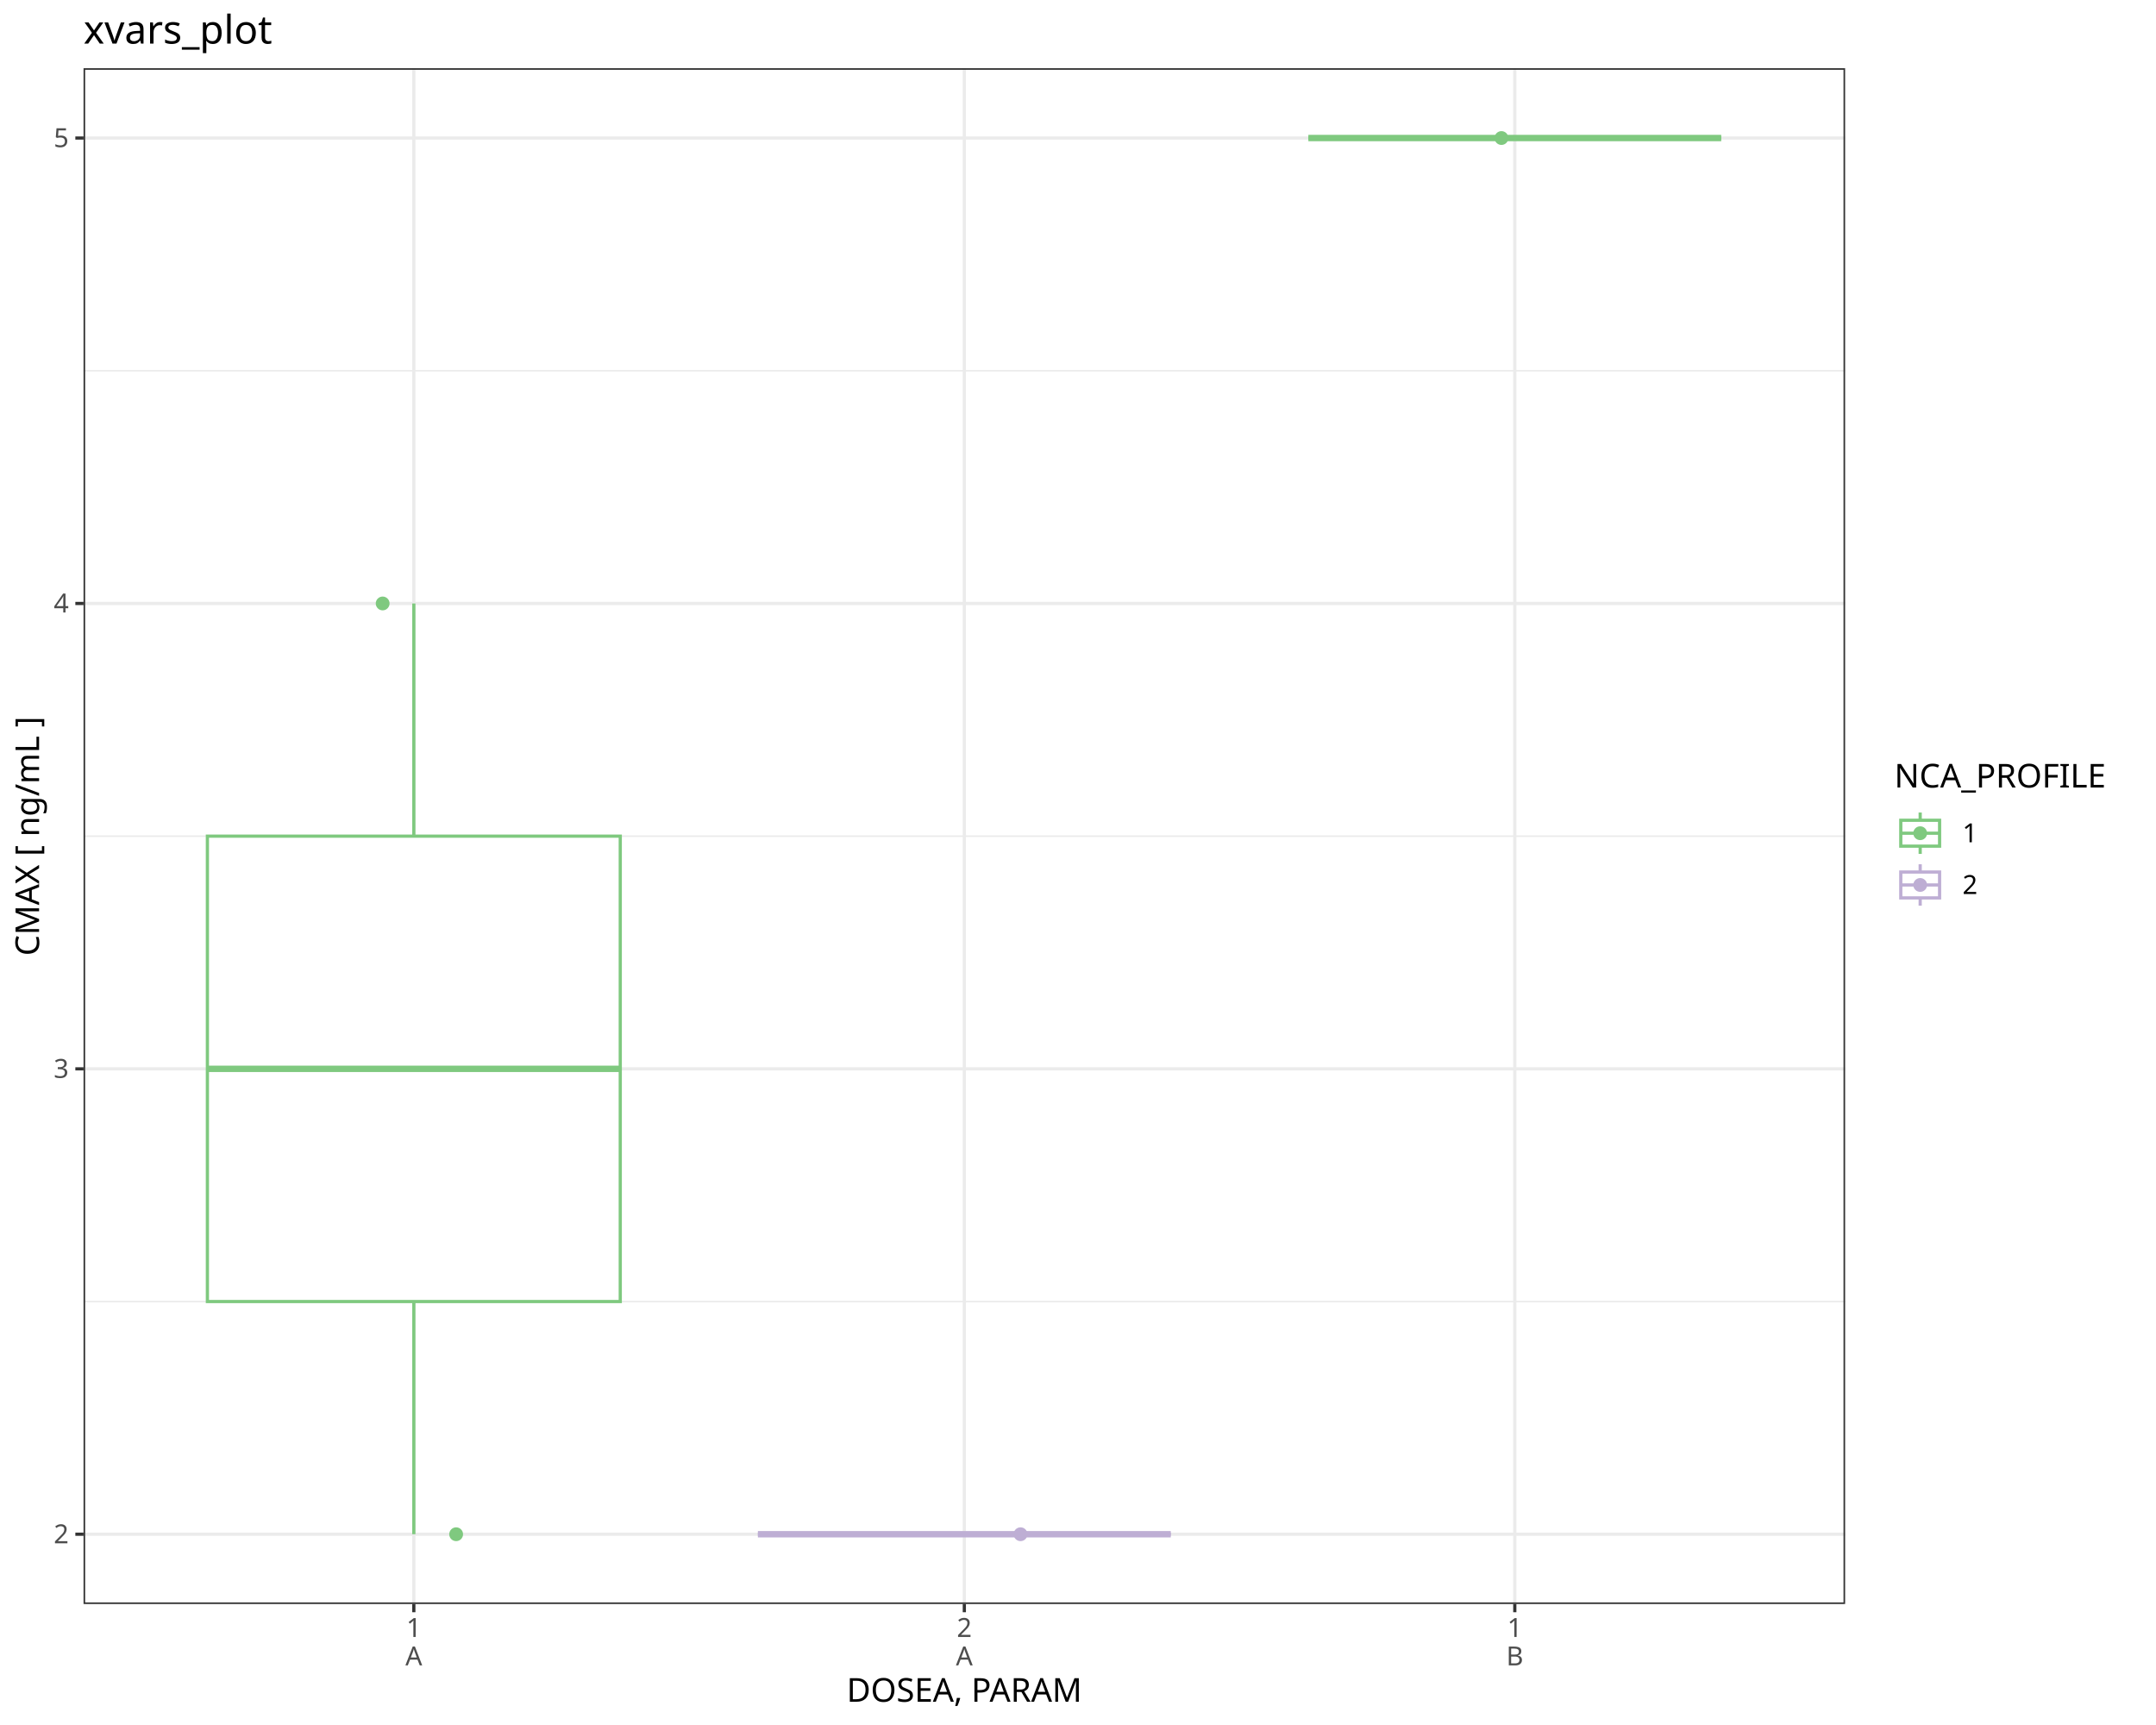
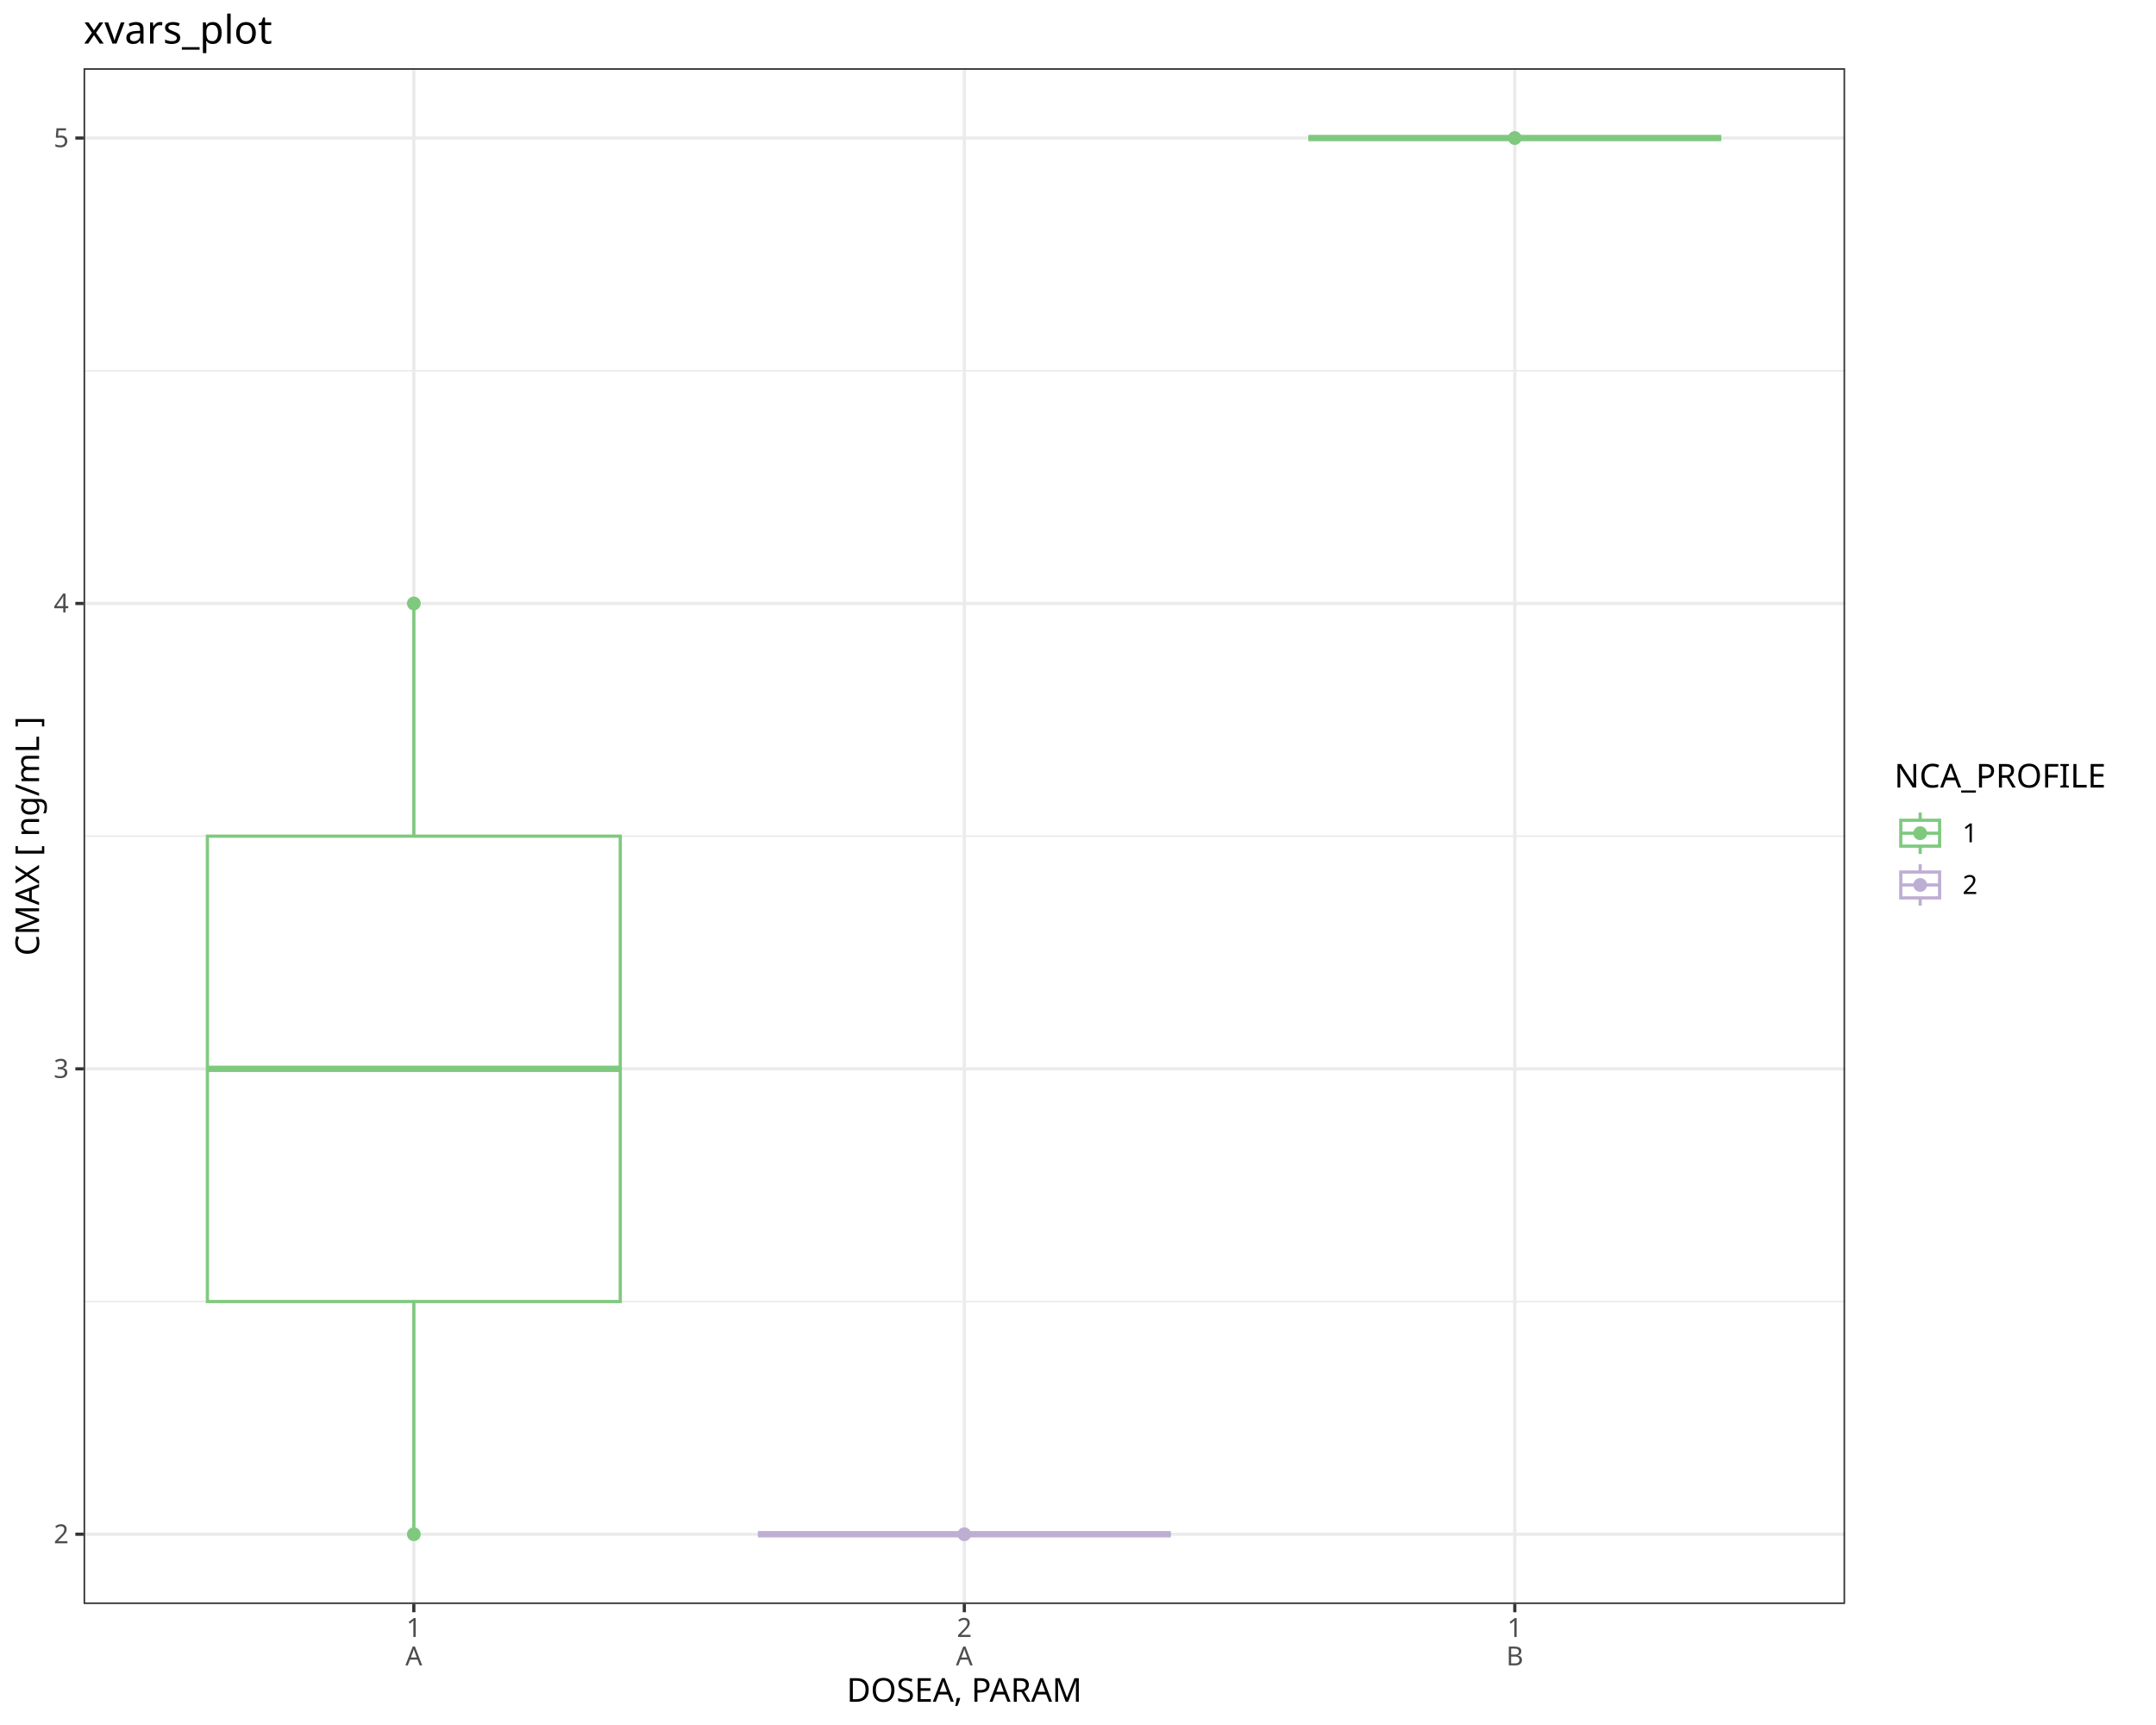
<svg xmlns="http://www.w3.org/2000/svg" class="svglite" data-engine-version="2.0" width="720.00pt" height="576.00pt" viewBox="0 0 720.00 576.00">
  <defs>
    <style type="text/css">
    .svglite line, .svglite polyline, .svglite polygon, .svglite path, .svglite rect, .svglite circle {
      fill: none;
      stroke: #000000;
      stroke-linecap: round;
      stroke-linejoin: round;
      stroke-miterlimit: 10.00;
    }
  </style>
  </defs>
  <rect width="100%" height="100%" style="stroke: none; fill: #FFFFFF;" />
  <defs>
    <clipPath id="cpMC4wMHw3MjAuMDB8MC4wMHw1NzYuMDA=">
      <rect x="0.00" y="0.00" width="720.00" height="576.00" />
    </clipPath>
  </defs>
  <g clip-path="url(#cpMC4wMHw3MjAuMDB8MC4wMHw1NzYuMDA=)">
    <rect x="-0" y="0.00" width="720.00" height="576.00" style="stroke-width: 1.07; stroke: #FFFFFF; fill: #FFFFFF;" />
  </g>
  <defs>
    <clipPath id="cpMjcuOTB8NjE2LjE3fDIyLjc4fDUzNS42MQ==">
      <rect x="27.90" y="22.78" width="588.28" height="512.83" />
    </clipPath>
  </defs>
  <g clip-path="url(#cpMjcuOTB8NjE2LjE3fDIyLjc4fDUzNS42MQ==)">
    <rect x="27.90" y="22.78" width="588.28" height="512.83" style="stroke-width: 1.07; stroke: none; fill: #FFFFFF;" />
    <polyline points="27.90,434.60 616.17,434.60 " style="stroke-width: 0.53; stroke: #EBEBEB; stroke-linecap: butt;" />
    <polyline points="27.90,279.20 616.17,279.20 " style="stroke-width: 0.53; stroke: #EBEBEB; stroke-linecap: butt;" />
    <polyline points="27.90,123.79 616.17,123.79 " style="stroke-width: 0.53; stroke: #EBEBEB; stroke-linecap: butt;" />
    <polyline points="27.90,512.30 616.17,512.30 " style="stroke-width: 1.07; stroke: #EBEBEB; stroke-linecap: butt;" />
    <polyline points="27.90,356.90 616.17,356.90 " style="stroke-width: 1.07; stroke: #EBEBEB; stroke-linecap: butt;" />
    <polyline points="27.90,201.50 616.17,201.50 " style="stroke-width: 1.07; stroke: #EBEBEB; stroke-linecap: butt;" />
    <polyline points="27.90,46.09 616.17,46.09 " style="stroke-width: 1.07; stroke: #EBEBEB; stroke-linecap: butt;" />
    <polyline points="138.20,535.61 138.20,22.78 " style="stroke-width: 1.07; stroke: #EBEBEB; stroke-linecap: butt;" />
    <polyline points="322.04,535.61 322.04,22.78 " style="stroke-width: 1.07; stroke: #EBEBEB; stroke-linecap: butt;" />
    <polyline points="505.87,535.61 505.87,22.78 " style="stroke-width: 1.07; stroke: #EBEBEB; stroke-linecap: butt;" />
    <line x1="138.20" y1="279.20" x2="138.20" y2="201.50" style="stroke-width: 1.07; stroke: #7FC97F; stroke-linecap: butt;" />
    <line x1="138.20" y1="434.60" x2="138.20" y2="512.30" style="stroke-width: 1.07; stroke: #7FC97F; stroke-linecap: butt;" />
    <polygon points="69.26,279.20 69.26,434.60 207.14,434.60 207.14,279.20 69.26,279.20 " style="stroke-width: 1.07; stroke: #7FC97F; stroke-linecap: butt; stroke-linejoin: miter; fill: #FFFFFF;" />
    <line x1="69.26" y1="356.90" x2="207.14" y2="356.90" style="stroke-width: 2.13; stroke: #7FC97F; stroke-linecap: butt; stroke-linejoin: miter;" />
    <line x1="322.04" y1="512.30" x2="322.04" y2="512.30" style="stroke-width: 1.07; stroke: #BEAED4; stroke-linecap: butt;" />
    <line x1="322.04" y1="512.30" x2="322.04" y2="512.30" style="stroke-width: 1.07; stroke: #BEAED4; stroke-linecap: butt;" />
    <polygon points="253.10,512.30 253.10,512.30 390.98,512.30 390.98,512.30 253.10,512.30 " style="stroke-width: 1.07; stroke: #BEAED4; stroke-linecap: butt; stroke-linejoin: miter; fill: #FFFFFF;" />
    <line x1="253.10" y1="512.30" x2="390.98" y2="512.30" style="stroke-width: 2.13; stroke: #BEAED4; stroke-linecap: butt; stroke-linejoin: miter;" />
    <line x1="505.87" y1="46.09" x2="505.87" y2="46.09" style="stroke-width: 1.07; stroke: #7FC97F; stroke-linecap: butt;" />
    <line x1="505.87" y1="46.09" x2="505.87" y2="46.09" style="stroke-width: 1.07; stroke: #7FC97F; stroke-linecap: butt;" />
    <polygon points="436.93,46.09 436.93,46.09 574.81,46.09 574.81,46.09 436.93,46.09 " style="stroke-width: 1.07; stroke: #7FC97F; stroke-linecap: butt; stroke-linejoin: miter; fill: #FFFFFF;" />
    <line x1="436.93" y1="46.09" x2="574.81" y2="46.09" style="stroke-width: 2.13; stroke: #7FC97F; stroke-linecap: butt; stroke-linejoin: miter;" />
-     <circle cx="127.79" cy="201.50" r="1.95" style="stroke-width: 0.71; stroke: #7FC97F; fill: #7FC97F;" />
-     <circle cx="152.33" cy="512.30" r="1.95" style="stroke-width: 0.71; stroke: #7FC97F; fill: #7FC97F;" />
-     <circle cx="501.41" cy="46.09" r="1.95" style="stroke-width: 0.71; stroke: #7FC97F; fill: #7FC97F;" />
-     <circle cx="340.81" cy="512.30" r="1.95" style="stroke-width: 0.71; stroke: #BEAED4; fill: #BEAED4;" />
+     <circle cx="138.20" cy="201.50" r="1.95" style="stroke-width: 0.71; stroke: #7FC97F; fill: #7FC97F;" />
+     <circle cx="138.20" cy="512.30" r="1.95" style="stroke-width: 0.71; stroke: #7FC97F; fill: #7FC97F;" />
+     <circle cx="505.87" cy="46.09" r="1.95" style="stroke-width: 0.71; stroke: #7FC97F; fill: #7FC97F;" />
+     <circle cx="322.04" cy="512.30" r="1.95" style="stroke-width: 0.71; stroke: #BEAED4; fill: #BEAED4;" />
    <rect x="27.90" y="22.78" width="588.28" height="512.83" style="stroke-width: 1.07; stroke: #333333;" />
  </g>
  <g clip-path="url(#cpMC4wMHw3MjAuMDB8MC4wMHw1NzYuMDA=)">
    <text x="22.97" y="515.33" text-anchor="end" style="font-size: 8.80px; fill: #4D4D4D; font-family: sans;" textLength="4.89px" lengthAdjust="spacingAndGlyphs">2</text>
    <text x="22.97" y="359.92" text-anchor="end" style="font-size: 8.80px; fill: #4D4D4D; font-family: sans;" textLength="4.89px" lengthAdjust="spacingAndGlyphs">3</text>
    <text x="22.97" y="204.52" text-anchor="end" style="font-size: 8.80px; fill: #4D4D4D; font-family: sans;" textLength="4.89px" lengthAdjust="spacingAndGlyphs">4</text>
    <text x="22.97" y="49.12" text-anchor="end" style="font-size: 8.80px; fill: #4D4D4D; font-family: sans;" textLength="4.89px" lengthAdjust="spacingAndGlyphs">5</text>
    <polyline points="25.16,512.30 27.90,512.30 " style="stroke-width: 1.07; stroke: #333333; stroke-linecap: butt;" />
    <polyline points="25.16,356.90 27.90,356.90 " style="stroke-width: 1.07; stroke: #333333; stroke-linecap: butt;" />
    <polyline points="25.16,201.50 27.90,201.50 " style="stroke-width: 1.07; stroke: #333333; stroke-linecap: butt;" />
    <polyline points="25.16,46.09 27.90,46.09 " style="stroke-width: 1.07; stroke: #333333; stroke-linecap: butt;" />
    <polyline points="138.20,538.35 138.20,535.61 " style="stroke-width: 1.07; stroke: #333333; stroke-linecap: butt;" />
    <polyline points="322.04,538.35 322.04,535.61 " style="stroke-width: 1.07; stroke: #333333; stroke-linecap: butt;" />
    <polyline points="505.87,538.35 505.87,535.61 " style="stroke-width: 1.07; stroke: #333333; stroke-linecap: butt;" />
    <text x="138.20" y="546.60" text-anchor="middle" style="font-size: 8.80px; fill: #4D4D4D; font-family: sans;" textLength="4.89px" lengthAdjust="spacingAndGlyphs">1</text>
    <text x="138.20" y="556.10" text-anchor="middle" style="font-size: 8.80px; fill: #4D4D4D; font-family: sans;" textLength="5.87px" lengthAdjust="spacingAndGlyphs">A</text>
    <text x="322.04" y="546.60" text-anchor="middle" style="font-size: 8.80px; fill: #4D4D4D; font-family: sans;" textLength="4.89px" lengthAdjust="spacingAndGlyphs">2</text>
    <text x="322.04" y="556.10" text-anchor="middle" style="font-size: 8.80px; fill: #4D4D4D; font-family: sans;" textLength="5.87px" lengthAdjust="spacingAndGlyphs">A</text>
    <text x="505.87" y="546.60" text-anchor="middle" style="font-size: 8.80px; fill: #4D4D4D; font-family: sans;" textLength="4.89px" lengthAdjust="spacingAndGlyphs">1</text>
    <text x="505.87" y="556.10" text-anchor="middle" style="font-size: 8.80px; fill: #4D4D4D; font-family: sans;" textLength="5.87px" lengthAdjust="spacingAndGlyphs">B</text>
    <text x="322.04" y="568.24" text-anchor="middle" style="font-size: 11.00px; font-family: sans;" textLength="83.77px" lengthAdjust="spacingAndGlyphs">DOSEA, PARAM</text>
    <text transform="translate(13.05,279.20) rotate(-90)" text-anchor="middle" style="font-size: 11.00px; font-family: sans;" textLength="80.70px" lengthAdjust="spacingAndGlyphs">CMAX  [ ng/mL ]</text>
    <rect x="627.13" y="248.77" width="87.39" height="60.85" style="stroke-width: 1.07; stroke: none; fill: #FFFFFF;" />
    <text x="632.61" y="262.96" style="font-size: 11.00px; font-family: sans;" textLength="76.43px" lengthAdjust="spacingAndGlyphs">NCA_PROFILE</text>
    <rect x="632.61" y="269.58" width="17.28" height="17.28" style="stroke-width: 1.07; stroke: none; fill: #FFFFFF;" />
    <polyline points="641.25,285.13 641.25,282.54 " style="stroke-width: 1.07; stroke: #7FC97F; stroke-linecap: butt; stroke-linejoin: miter;" />
    <polyline points="641.25,273.90 641.25,271.31 " style="stroke-width: 1.07; stroke: #7FC97F; stroke-linecap: butt; stroke-linejoin: miter;" />
    <rect x="634.77" y="273.90" width="12.96" height="8.64" style="stroke-width: 1.07; stroke: #7FC97F; stroke-linecap: butt; stroke-linejoin: miter; fill: #FFFFFF;" />
    <polyline points="634.77,278.22 647.73,278.22 " style="stroke-width: 1.07; stroke: #7FC97F; stroke-linecap: butt; stroke-linejoin: miter;" />
-     <polyline points="641.25,285.13 641.25,285.13 " style="stroke-width: 1.07; stroke: #7FC97F; stroke-linecap: butt; stroke-linejoin: miter;" />
-     <polyline points="641.25,271.31 641.25,271.31 " style="stroke-width: 1.07; stroke: #7FC97F; stroke-linecap: butt; stroke-linejoin: miter;" />
    <circle cx="641.25" cy="278.22" r="1.95" style="stroke-width: 0.71; stroke: #7FC97F; fill: #7FC97F;" />
    <rect x="632.61" y="286.86" width="17.28" height="17.28" style="stroke-width: 1.07; stroke: none; fill: #FFFFFF;" />
    <polyline points="641.25,302.41 641.25,299.82 " style="stroke-width: 1.07; stroke: #BEAED4; stroke-linecap: butt; stroke-linejoin: miter;" />
    <polyline points="641.25,291.18 641.25,288.59 " style="stroke-width: 1.07; stroke: #BEAED4; stroke-linecap: butt; stroke-linejoin: miter;" />
    <rect x="634.77" y="291.18" width="12.96" height="8.64" style="stroke-width: 1.07; stroke: #BEAED4; stroke-linecap: butt; stroke-linejoin: miter; fill: #FFFFFF;" />
    <polyline points="634.77,295.50 647.73,295.50 " style="stroke-width: 1.07; stroke: #BEAED4; stroke-linecap: butt; stroke-linejoin: miter;" />
-     <polyline points="641.25,302.41 641.25,302.41 " style="stroke-width: 1.07; stroke: #BEAED4; stroke-linecap: butt; stroke-linejoin: miter;" />
-     <polyline points="641.25,288.59 641.25,288.59 " style="stroke-width: 1.07; stroke: #BEAED4; stroke-linecap: butt; stroke-linejoin: miter;" />
    <circle cx="641.25" cy="295.50" r="1.95" style="stroke-width: 0.71; stroke: #BEAED4; fill: #BEAED4;" />
    <text x="655.37" y="281.25" style="font-size: 8.80px; font-family: sans;" textLength="4.89px" lengthAdjust="spacingAndGlyphs">1</text>
    <text x="655.37" y="298.53" style="font-size: 8.80px; font-family: sans;" textLength="4.89px" lengthAdjust="spacingAndGlyphs">2</text>
    <text x="27.90" y="14.56" style="font-size: 13.20px; font-family: sans;" textLength="60.18px" lengthAdjust="spacingAndGlyphs">xvars_plot</text>
  </g>
</svg>
